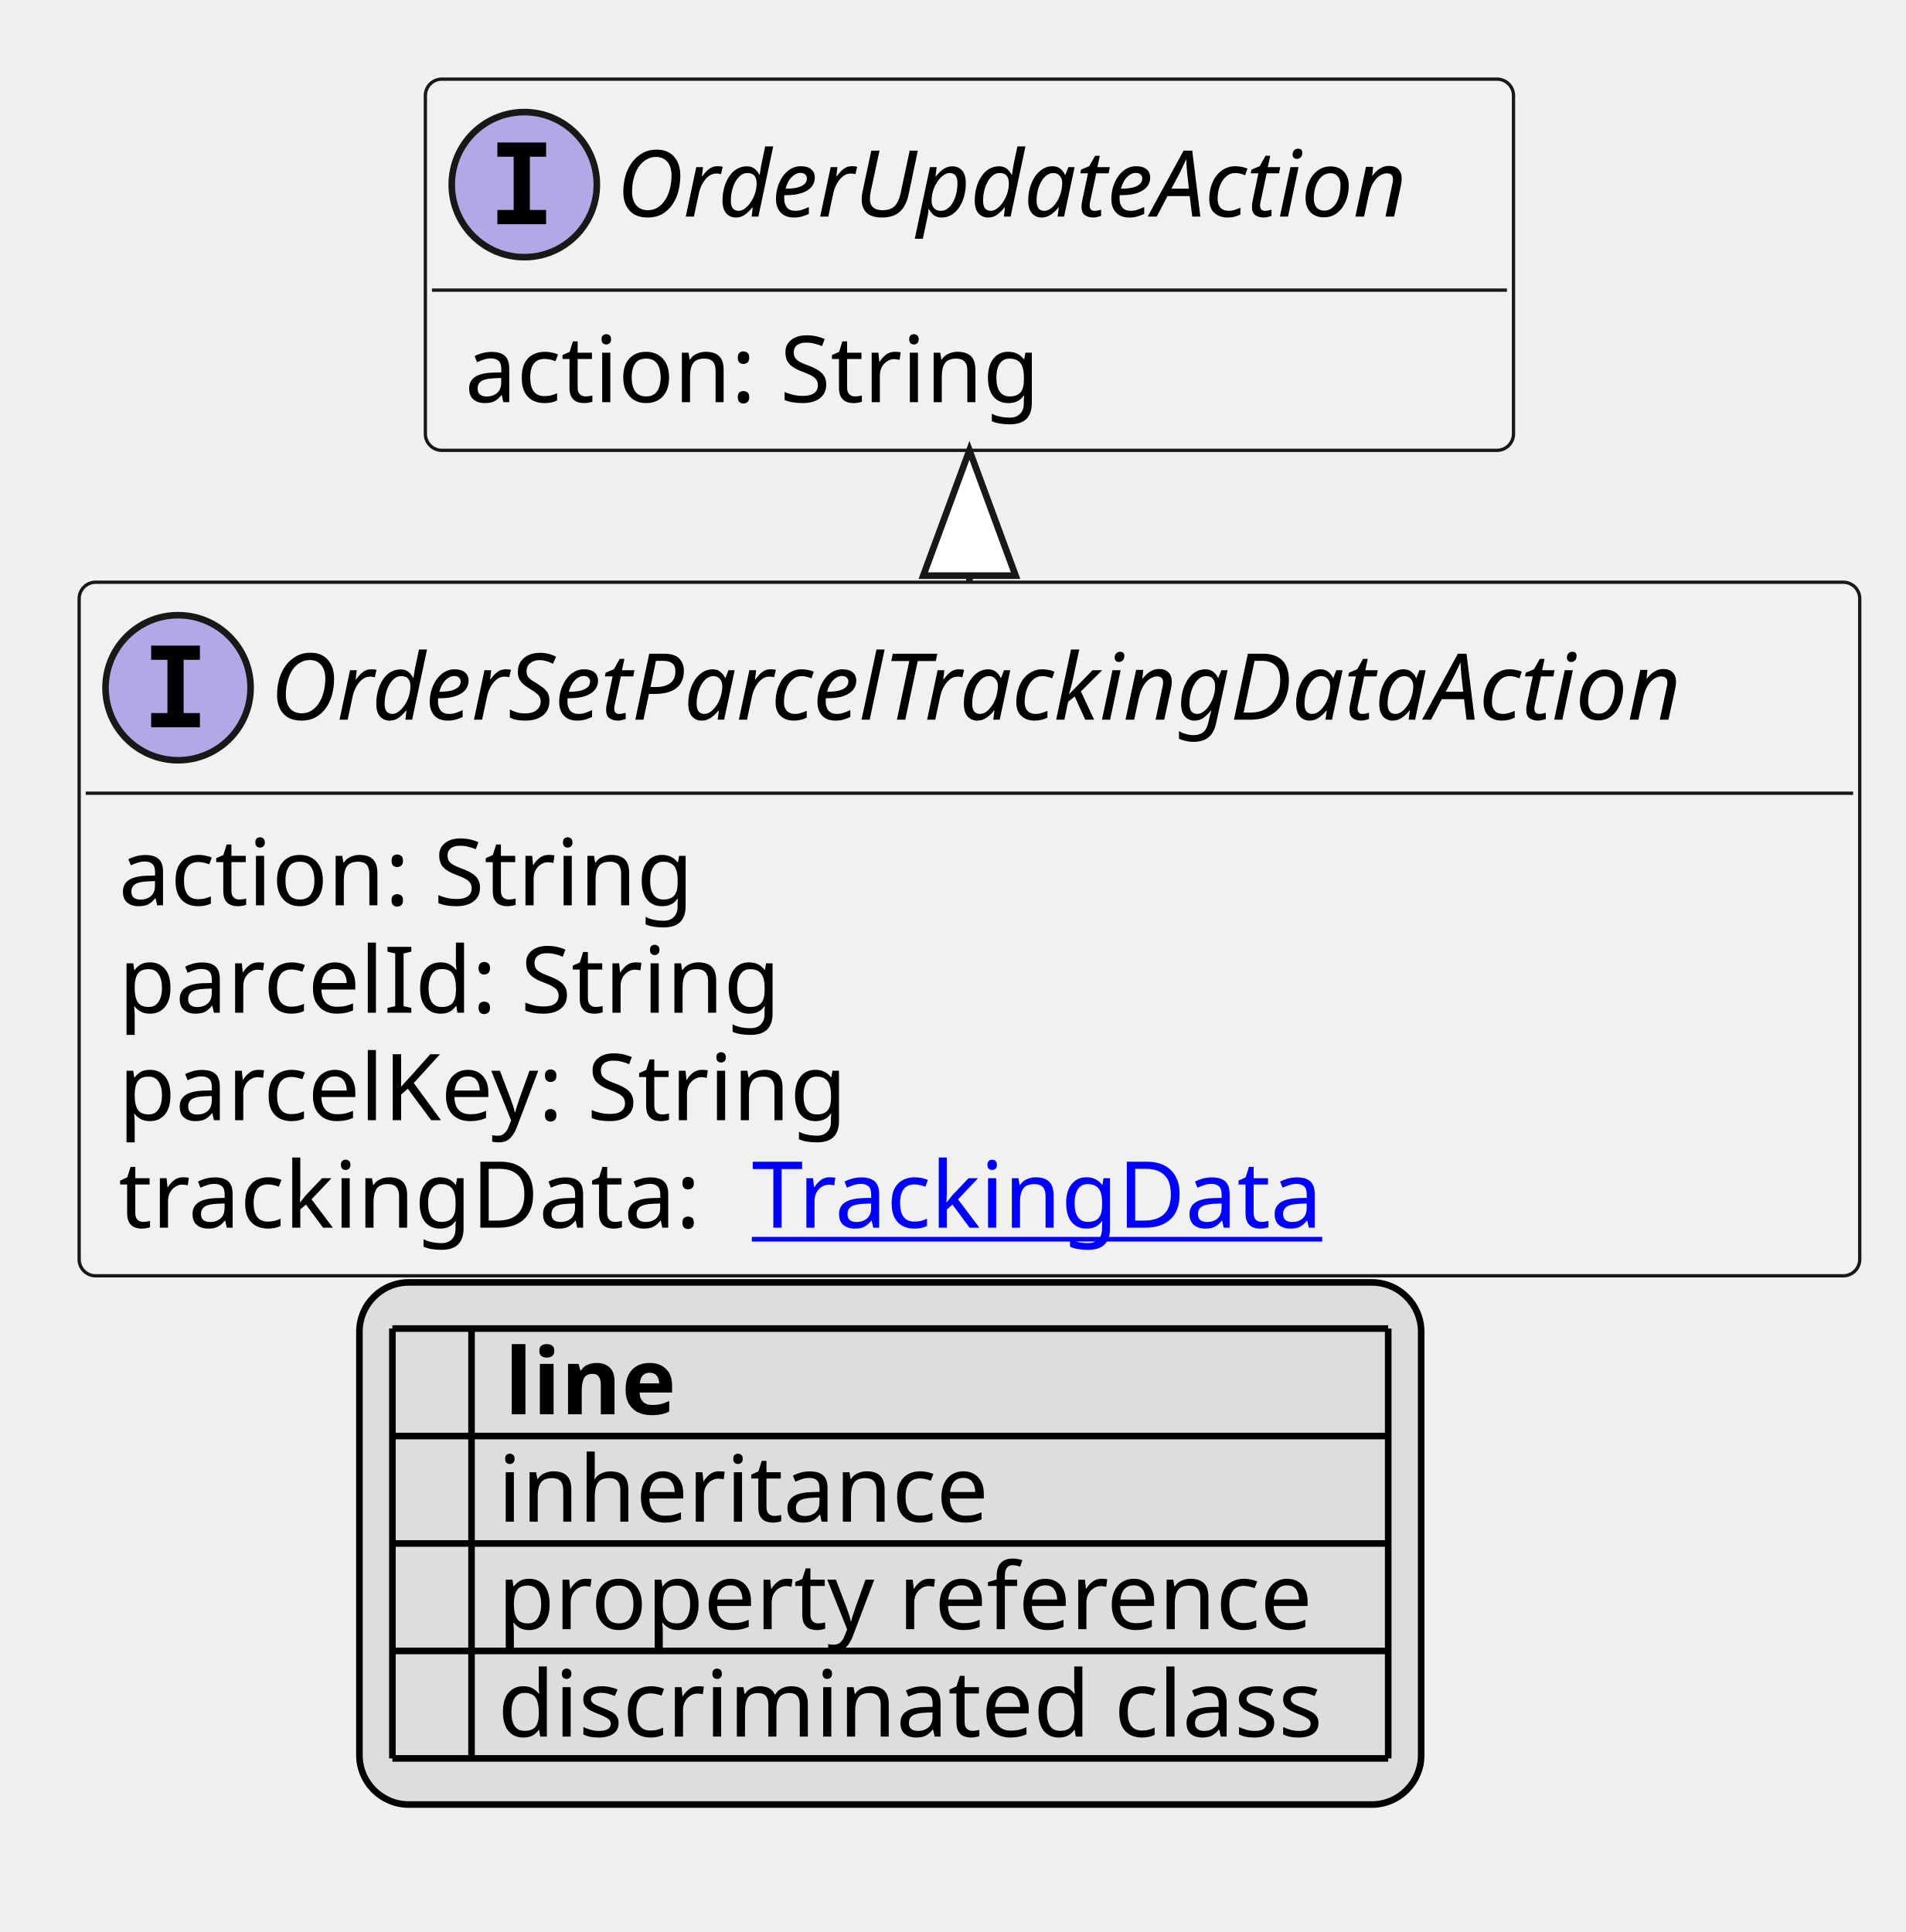
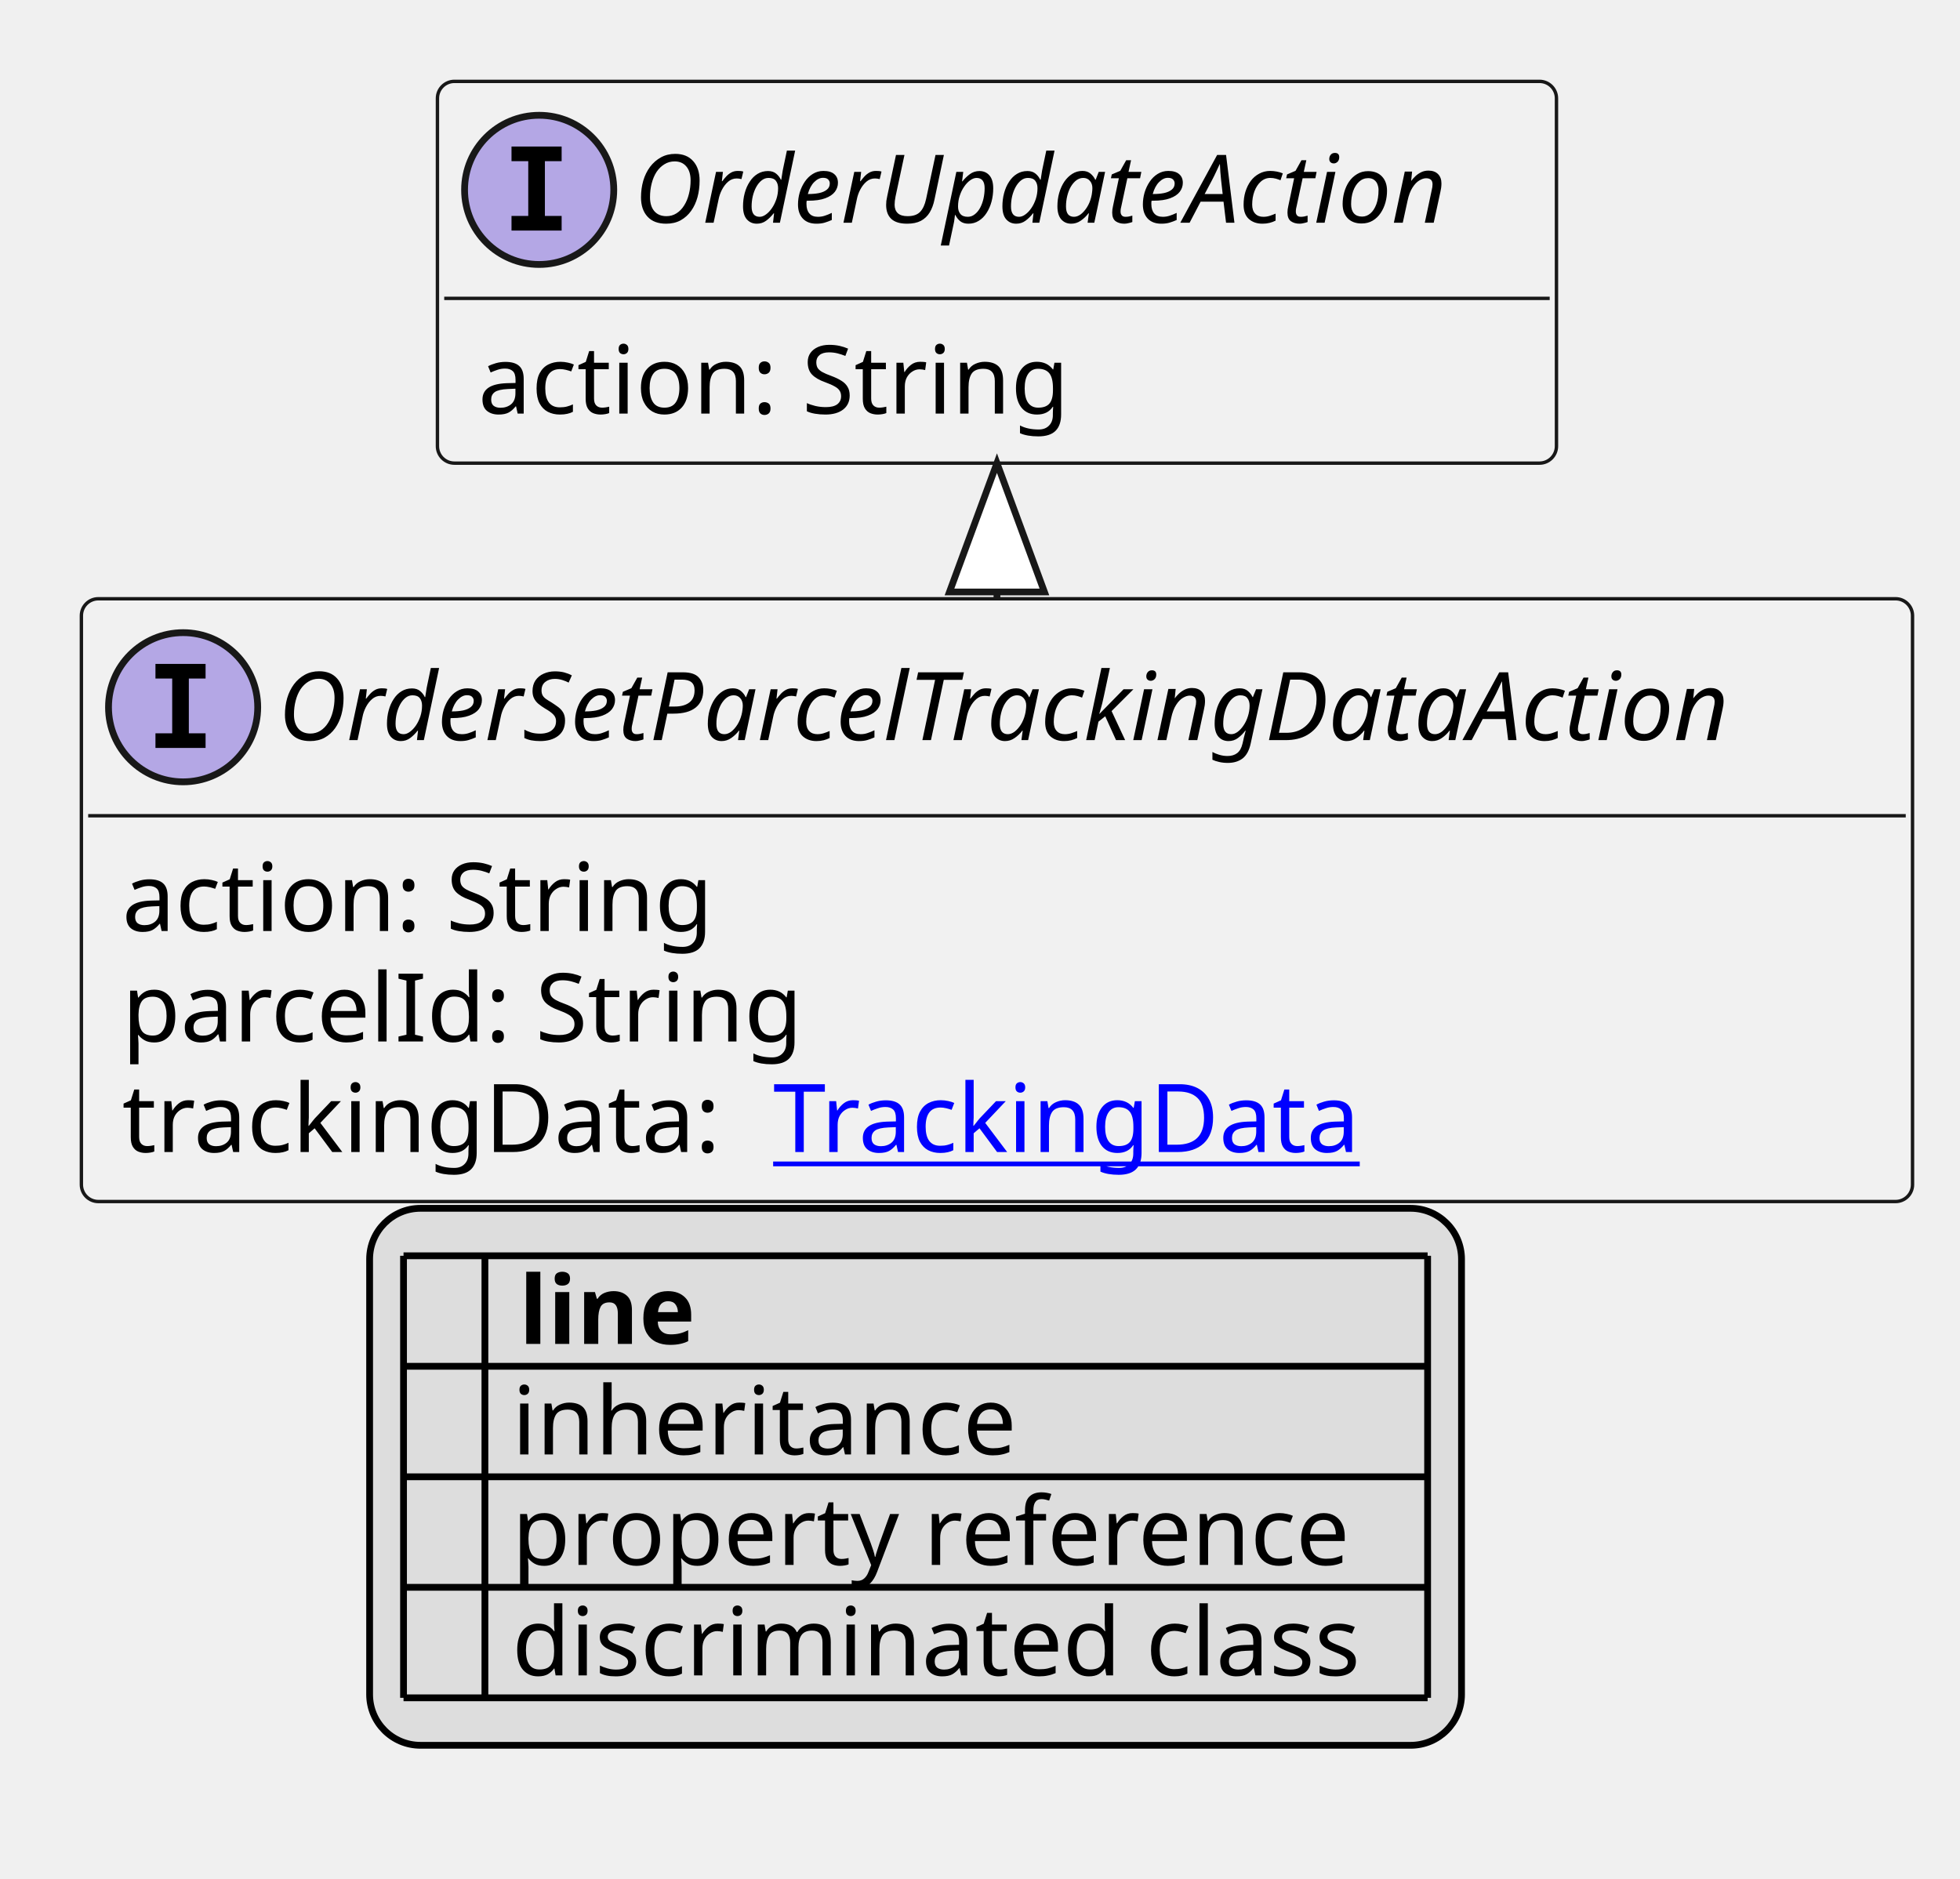
- <svg xmlns="http://www.w3.org/2000/svg" xmlns:xlink="http://www.w3.org/1999/xlink" contentStyleType="text/css" height="293px" preserveAspectRatio="none" style="width:289px;height:293px;background:#FFFFFF;" version="1.1" viewBox="0 0 289 293" width="289px" zoomAndPan="magnify">
+ <svg xmlns="http://www.w3.org/2000/svg" xmlns:xlink="http://www.w3.org/1999/xlink" contentStyleType="text/css" height="277px" preserveAspectRatio="none" style="width:289px;height:277px;background:#FFFFFF;" version="1.1" viewBox="0 0 289 277" width="289px" zoomAndPan="magnify">
  <defs>
-     <filter height="1" id="b1xt168991mlow0" width="1" x="0" y="0">
+     <filter height="1" id="b11jwtd0ap8y9i0" width="1" x="0" y="0">
      <feFlood flood-color="#000000" result="flood" />
      <feComposite in="SourceGraphic" in2="flood" operator="over" />
    </filter>
-     <filter height="1" id="b1xt168991mlow1" width="1" x="0" y="0">
+     <filter height="1" id="b11jwtd0ap8y9i1" width="1" x="0" y="0">
      <feFlood flood-color="#008000" result="flood" />
      <feComposite in="SourceGraphic" in2="flood" operator="over" />
    </filter>
-     <filter height="1" id="b1xt168991mlow2" width="1" x="0" y="0">
+     <filter height="1" id="b11jwtd0ap8y9i2" width="1" x="0" y="0">
      <feFlood flood-color="#0000FF" result="flood" />
      <feComposite in="SourceGraphic" in2="flood" operator="over" />
    </filter>
  </defs>
  <g>
    <a href="OrderSetParcelTrackingDataAction.svg" target="_top" title="OrderSetParcelTrackingDataAction.svg" xlink:actuate="onRequest" xlink:href="OrderSetParcelTrackingDataAction.svg" xlink:show="new" xlink:title="OrderSetParcelTrackingDataAction.svg" xlink:type="simple">
      <g id="elem_OrderSetParcelTrackingDataAction">
-         <rect codeLine="10" fill="#F1F1F1" height="105.188" id="OrderSetParcelTrackingDataAction" rx="2.5" ry="2.5" style="stroke:#181818;stroke-width:0.5;" width="270" x="12" y="88.297" />
+         <rect codeLine="10" fill="#F1F1F1" height="88.891" id="OrderSetParcelTrackingDataAction" rx="2.5" ry="2.5" style="stroke:#181818;stroke-width:0.5;" width="270" x="12" y="88.297" />
        <ellipse cx="27" cy="104.297" fill="#B4A7E5" rx="11" ry="11" style="stroke:#181818;stroke-width:1.0;" />
        <path d="M22.922,100.062 L22.922,97.906 L30.312,97.906 L30.312,100.062 L27.844,100.062 L27.844,108.141 L30.312,108.141 L30.312,110.297 L22.922,110.297 L22.922,108.141 L25.391,108.141 L25.391,100.062 L22.922,100.062 Z " fill="#000000" />
        <text fill="#000000" font-family="sans-serif" font-size="14" font-style="italic" lengthAdjust="spacing" textLength="238" x="41" y="109.144">OrderSetParcelTrackingDataAction</text>
        <line style="stroke:#181818;stroke-width:0.5;" x1="13" x2="281" y1="120.297" y2="120.297" />
        <text fill="#000000" font-family="sans-serif" font-size="14" lengthAdjust="spacing" textLength="91" x="18" y="137.292">action: String</text>
        <text fill="#000000" font-family="sans-serif" font-size="14" lengthAdjust="spacing" textLength="103" x="18" y="153.589">parcelId: String</text>
-         <text fill="#000000" font-family="sans-serif" font-size="14" lengthAdjust="spacing" textLength="116" x="18" y="169.886">parcelKey: String</text>
-         <text fill="#000000" font-family="sans-serif" font-size="14" lengthAdjust="spacing" textLength="92" x="18" y="186.183">trackingData:</text>
+         <text fill="#000000" font-family="sans-serif" font-size="14" lengthAdjust="spacing" textLength="92" x="18" y="169.886">trackingData:</text>
        <a href="TrackingData.svg" target="_top" title="TrackingData.svg" xlink:actuate="onRequest" xlink:href="TrackingData.svg" xlink:show="new" xlink:title="TrackingData.svg" xlink:type="simple">
-           <text fill="#0000FF" font-family="sans-serif" font-size="14" lengthAdjust="spacing" text-decoration="underline" textLength="91" x="114" y="186.183">TrackingData</text>
+           <text fill="#0000FF" font-family="sans-serif" font-size="14" lengthAdjust="spacing" text-decoration="underline" textLength="91" x="114" y="169.886">TrackingData</text>
        </a>
      </g>
    </a>
    <a href="OrderUpdateAction.svg" target="_top" title="OrderUpdateAction.svg" xlink:actuate="onRequest" xlink:href="OrderUpdateAction.svg" xlink:show="new" xlink:title="OrderUpdateAction.svg" xlink:type="simple">
      <g id="elem_OrderUpdateAction">
-         <rect codeLine="16" fill="#F1F1F1" height="56.297" id="OrderUpdateAction" rx="2.5" ry="2.5" style="stroke:#181818;stroke-width:0.5;" width="165" x="64.5" y="12" />
+         <rect codeLine="15" fill="#F1F1F1" height="56.297" id="OrderUpdateAction" rx="2.5" ry="2.5" style="stroke:#181818;stroke-width:0.5;" width="165" x="64.5" y="12" />
        <ellipse cx="79.5" cy="28" fill="#B4A7E5" rx="11" ry="11" style="stroke:#181818;stroke-width:1.0;" />
        <path d="M75.422,23.766 L75.422,21.609 L82.812,21.609 L82.812,23.766 L80.344,23.766 L80.344,31.844 L82.812,31.844 L82.812,34 L75.422,34 L75.422,31.844 L77.891,31.844 L77.891,23.766 L75.422,23.766 Z " fill="#000000" />
        <text fill="#000000" font-family="sans-serif" font-size="14" font-style="italic" lengthAdjust="spacing" textLength="133" x="93.5" y="32.847">OrderUpdateAction</text>
        <line style="stroke:#181818;stroke-width:0.5;" x1="65.5" x2="228.5" y1="44" y2="44" />
        <text fill="#000000" font-family="sans-serif" font-size="14" lengthAdjust="spacing" textLength="91" x="70.5" y="60.995">action: String</text>
      </g>
    </a>
    <line style="stroke:#181818;stroke-width:1.0;" x1="147" x2="147" y1="68.297" y2="88.297" />
    <polygon fill="#FFFFFF" points="147,68.297,140,87.297,154,87.297,147,68.297" style="stroke:#181818;stroke-width:1.0;" />
-     <rect fill="#DDDDDD" height="79.188" id="_legend" rx="7.5" ry="7.5" style="stroke:#000000;stroke-width:1.0;" width="161" x="54.5" y="194.484" />
-     <text fill="#000000" font-family="sans-serif" font-size="14" font-weight="bold" lengthAdjust="spacing" textLength="5" x="59.5" y="214.48"> </text>
-     <text fill="#000000" font-family="sans-serif" font-size="14" font-weight="bold" lengthAdjust="spacing" textLength="28" x="76.5" y="214.48">line</text>
-     <text fill="#000000" filter="url(#b1xt168991mlow0)" font-family="sans-serif" font-size="14" lengthAdjust="spacing" textLength="12" x="59.5" y="230.776">   </text>
-     <text fill="#000000" font-family="sans-serif" font-size="14" lengthAdjust="spacing" textLength="77" x="75.5" y="230.776">inheritance</text>
-     <text fill="#000000" filter="url(#b1xt168991mlow1)" font-family="sans-serif" font-size="14" lengthAdjust="spacing" textLength="12" x="59.5" y="247.073">   </text>
-     <text fill="#000000" font-family="sans-serif" font-size="14" lengthAdjust="spacing" textLength="129" x="75.5" y="247.073">property reference</text>
-     <text fill="#000000" filter="url(#b1xt168991mlow2)" font-family="sans-serif" font-size="14" lengthAdjust="spacing" textLength="12" x="59.5" y="263.37">   </text>
-     <text fill="#000000" font-family="sans-serif" font-size="14" lengthAdjust="spacing" textLength="131" x="75.5" y="263.37">discriminated class</text>
+     <rect fill="#DDDDDD" height="79.188" id="_legend" rx="7.5" ry="7.5" style="stroke:#000000;stroke-width:1.0;" width="161" x="54.5" y="178.188" />
+     <text fill="#000000" font-family="sans-serif" font-size="14" font-weight="bold" lengthAdjust="spacing" textLength="5" x="59.5" y="198.183"> </text>
+     <text fill="#000000" font-family="sans-serif" font-size="14" font-weight="bold" lengthAdjust="spacing" textLength="28" x="76.5" y="198.183">line</text>
+     <text fill="#000000" filter="url(#b11jwtd0ap8y9i0)" font-family="sans-serif" font-size="14" lengthAdjust="spacing" textLength="12" x="59.5" y="214.48">   </text>
+     <text fill="#000000" font-family="sans-serif" font-size="14" lengthAdjust="spacing" textLength="77" x="75.5" y="214.48">inheritance</text>
+     <text fill="#000000" filter="url(#b11jwtd0ap8y9i1)" font-family="sans-serif" font-size="14" lengthAdjust="spacing" textLength="12" x="59.5" y="230.776">   </text>
+     <text fill="#000000" font-family="sans-serif" font-size="14" lengthAdjust="spacing" textLength="129" x="75.5" y="230.776">property reference</text>
+     <text fill="#000000" filter="url(#b11jwtd0ap8y9i2)" font-family="sans-serif" font-size="14" lengthAdjust="spacing" textLength="12" x="59.5" y="247.073">   </text>
+     <text fill="#000000" font-family="sans-serif" font-size="14" lengthAdjust="spacing" textLength="131" x="75.5" y="247.073">discriminated class</text>
+     <line style="stroke:#000000;stroke-width:1.0;" x1="59.5" x2="210.5" y1="185.188" y2="185.188" />
    <line style="stroke:#000000;stroke-width:1.0;" x1="59.5" x2="210.5" y1="201.484" y2="201.484" />
    <line style="stroke:#000000;stroke-width:1.0;" x1="59.5" x2="210.5" y1="217.781" y2="217.781" />
    <line style="stroke:#000000;stroke-width:1.0;" x1="59.5" x2="210.5" y1="234.078" y2="234.078" />
    <line style="stroke:#000000;stroke-width:1.0;" x1="59.5" x2="210.5" y1="250.375" y2="250.375" />
-     <line style="stroke:#000000;stroke-width:1.0;" x1="59.5" x2="210.5" y1="266.672" y2="266.672" />
-     <line style="stroke:#000000;stroke-width:1.0;" x1="59.5" x2="59.5" y1="201.484" y2="266.672" />
-     <line style="stroke:#000000;stroke-width:1.0;" x1="71.5" x2="71.5" y1="201.484" y2="266.672" />
-     <line style="stroke:#000000;stroke-width:1.0;" x1="210.5" x2="210.5" y1="201.484" y2="266.672" />
+     <line style="stroke:#000000;stroke-width:1.0;" x1="59.5" x2="59.5" y1="185.188" y2="250.375" />
+     <line style="stroke:#000000;stroke-width:1.0;" x1="71.5" x2="71.5" y1="185.188" y2="250.375" />
+     <line style="stroke:#000000;stroke-width:1.0;" x1="210.5" x2="210.5" y1="185.188" y2="250.375" />
  </g>
</svg>
